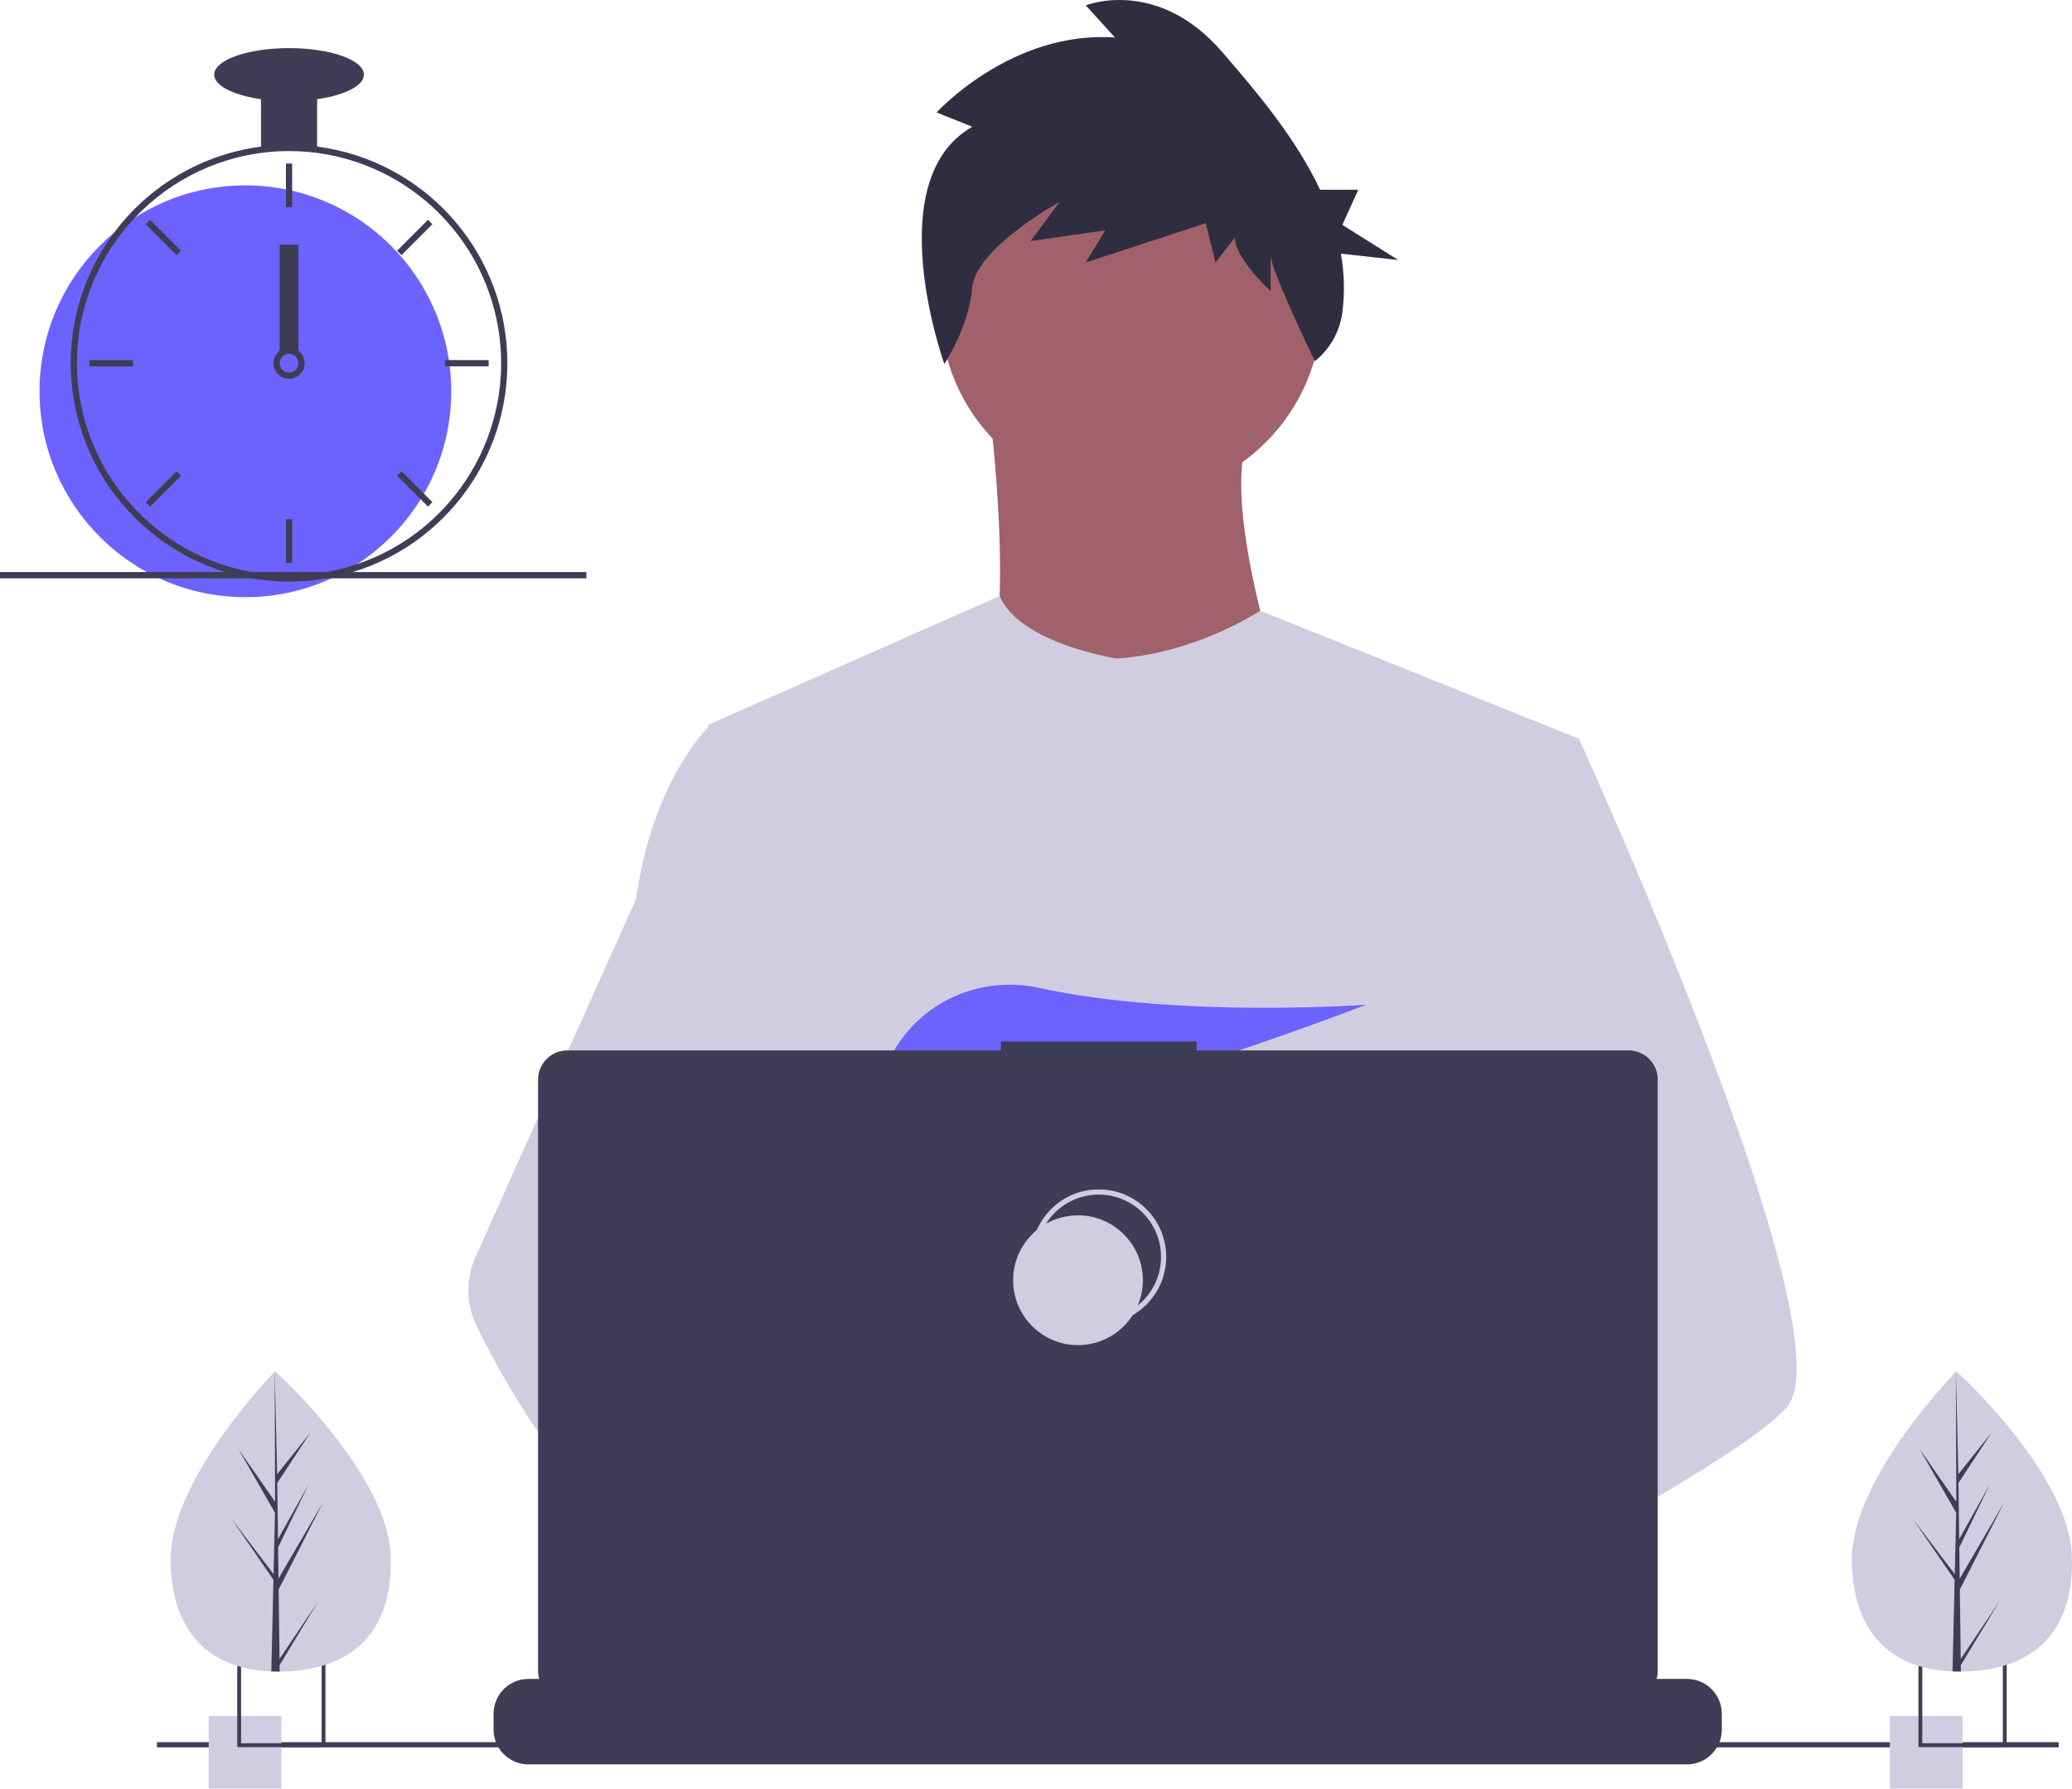
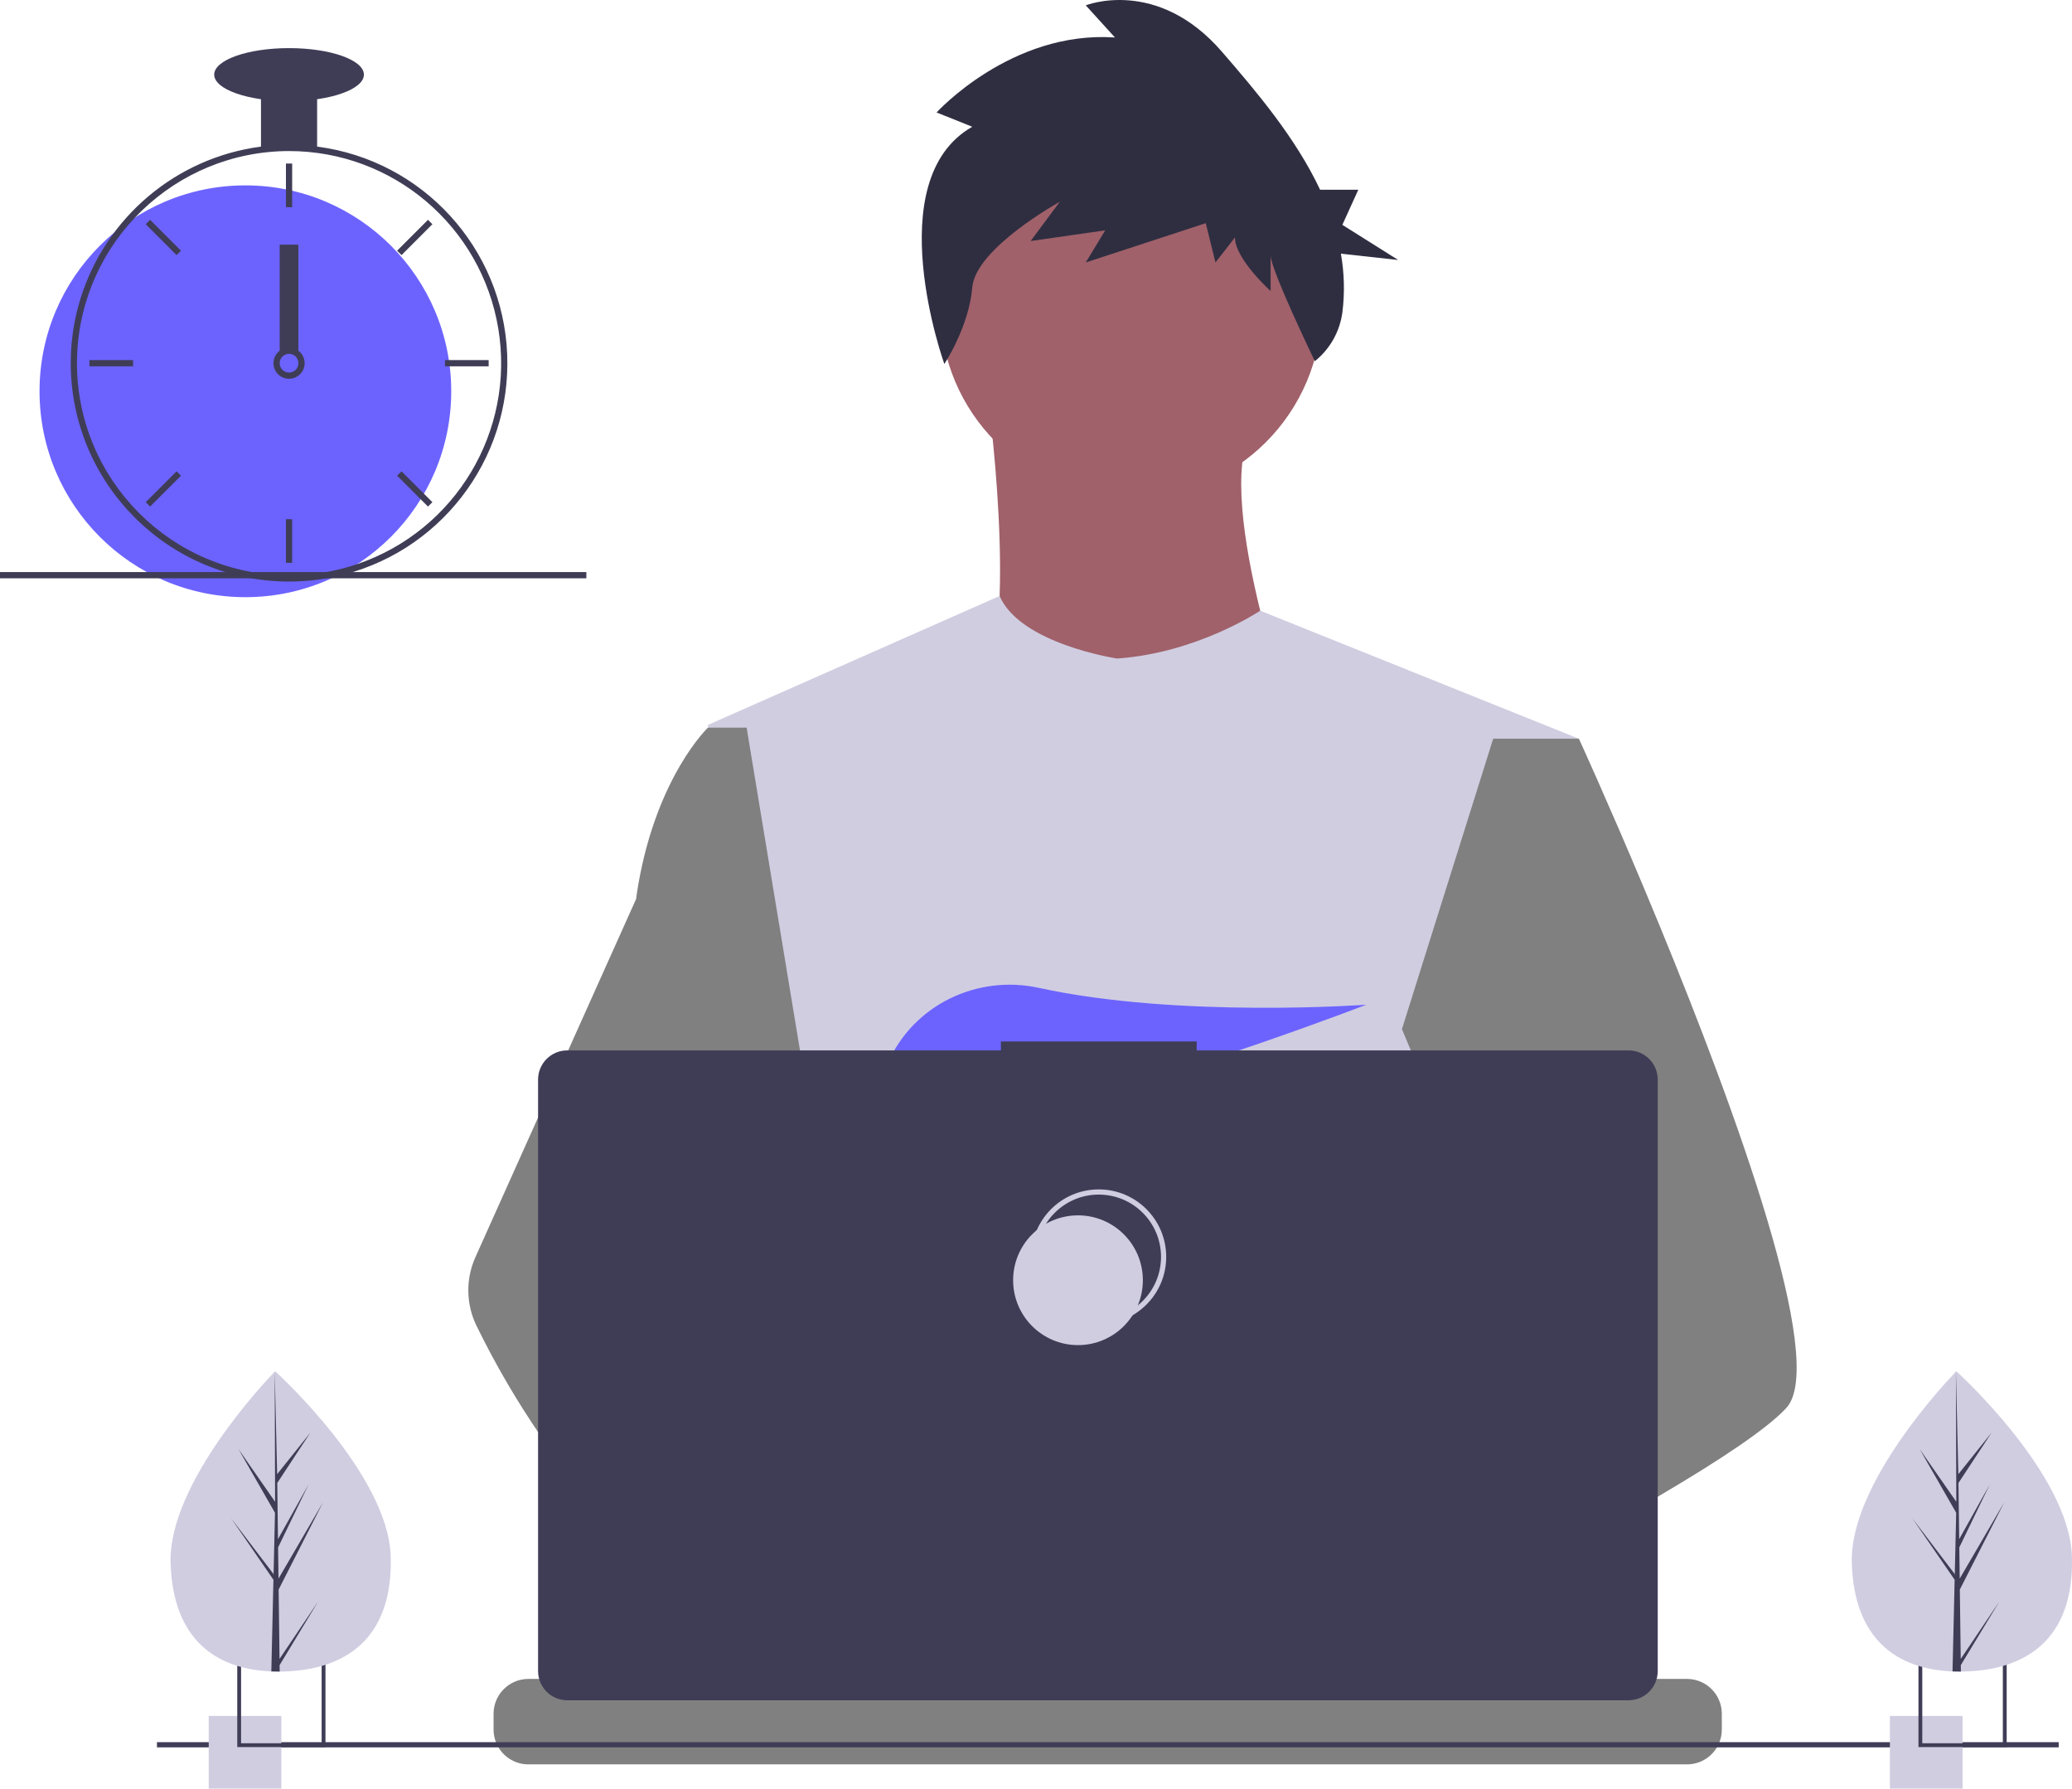
<svg xmlns="http://www.w3.org/2000/svg" id="b4850822-491f-41e2-90b8-9be7376dfe8f" data-name="Layer 1" width="798.627" height="689.223" viewBox="0 0 798.627 689.223">
  <circle cx="435.922" cy="118.405" r="73.536" fill="#a0616a" />
  <path d="M581.722,260.562s13.855,104.443-7.46,116.166,126.823,12.789,126.823,12.789S668.047,298.928,682.968,271.219Z" transform="translate(-200.6864 -105.3887)" fill="#a0616a" />
  <path d="M809.257,390.045l-12.32,56.1-26.05,118.69-.78,6.5-8.99,75.25-5.98,49.99-4.01,33.58c-24.38,12.53-42.05,21.18-42.05,21.18s-1.52-7.62-3.97-17.37c-17.11,5.13-48.77,13.64-75.6,15.34,9.77,10.89,14.26,21.12,8.17,28.67-18.38,22.76-94.26-24.92-120.8-42.7a71.841,71.841,0,0,0-.7,12.86l-20.31-15.62,2.01-35.94,3.39-60.81,4.26-76.26a80.064,80.064,0,0,1-3.37-10.03c-6.22-22.12-13.77-66.29-19.56-103.33-4.66-29.81-8.16-55-8.9-60.36-.1-.7-.15-1.06-.15-1.06l112.43-49.68c7.99,18.53,45.3,24.1,45.3,24.1,30.91-2.13,55.14-18.43,55.14-18.43Z" transform="translate(-200.6864 -105.3887)" fill="#d0cde1" />
  <path d="M717.607,730.025s-4.76,1.63-12.5,3.94c-17.11,5.13-48.77,13.64-75.6,15.34-23.1,1.48-42.62-2.08-46.19-17.15-1.53-6.48.64-11.81,5.37-16.19,14.12-13.09,51-17.78,80.25-19.39,8.26-.45,15.9-.66,22.26-.74,10.8-.14,17.88.08,17.88.08l.17.66Z" transform="translate(-200.6864 -105.3887)" fill="#a0616a" />
  <path d="M575.433,154.235,561.683,148.731s28.749-31.651,68.747-28.898l-11.25-12.385s27.499-11.009,52.498,17.89c13.141,15.191,28.346,33.048,37.825,53.163h14.725l-6.146,13.532,21.509,13.532-22.077-2.431a75.617,75.617,0,0,1,.599,22.445A29.041,29.041,0,0,1,707.48,244.576h0s-17.052-35.296-17.052-40.8V217.537s-13.749-12.385-13.749-20.642L669.179,206.528l-3.75-15.137-46.248,15.137,7.5-12.385-28.749,4.128,11.25-15.137s-32.499,17.89-33.749,33.027c-1.25,15.137-10.762,29.481-10.762,29.481S539.184,174.877,575.433,154.235Z" transform="translate(-200.6864 -105.3887)" fill="#2f2e41" />
-   <path d="M889.187,647.955c-7.49,8.12-26.05,20.35-48.55,33.59-8.37,4.92-17.28,9.99-26.37,15.03-21.69,12.03-44.4,23.95-63.14,33.58-24.38,12.53-42.05,21.18-42.05,21.18s-1.52-7.62-3.97-17.37c-3.28-13.05-8.22-29.92-13.37-37.39-.18-.26-.36-.5-.54-.74-1.5-1.97-3.01-3.12-4.5-3.12l74.42-46.13,32.16-19.94-23.17-55.31-29.06-69.38,17.54-55.81,17.63-56.1h33.04s10.94,23.88,24.93,57.18c2.09,4.98,4.25,10.17,6.45,15.53C869.417,532.755,905.297,630.505,889.187,647.955Z" transform="translate(-200.6864 -105.3887)" fill="#d0cde1" />
-   <path d="M637.677,777.975c-18.38,22.76-94.26-24.92-120.8-42.7-5.78-3.87-9.22-6.32-9.22-6.32l24.28-32.38,7.69-10.25s6.88,3.65,17.05,9.59c.37.22.74.44,1.12.66,8.77,5.15,19.78,11.88,30.89,19.39,15.33,10.37,30.83,22.2,40.82,33.34C639.277,760.195,643.767,770.425,637.677,777.975Z" transform="translate(-200.6864 -105.3887)" fill="#a0616a" />
-   <path d="M556.677,695.915a47.782,47.782,0,0,0-8.1.66c-22.99,3.95-29.77,24.76-31.7,38.7a71.841,71.841,0,0,0-.7,12.86l-20.31-15.62-7.4-5.69c-17.81-6.21-33.68-17.24-47.44-30.25a238.482,238.482,0,0,1-31.95-37.89,334.15,334.15,0,0,1-24.72-42.4,31.184,31.184,0,0,1-.43-26.45l25.15-56.05,36.76-81.92q.405-2.925.89-5.72c7.29-41.8,26.82-60.36,26.82-60.36h14.92l9.98,60.36,12.4,74.99-8.69,28.34-20.08,65.45,19.19,20.84Z" transform="translate(-200.6864 -105.3887)" fill="#d0cde1" />
+   <path d="M889.187,647.955c-7.49,8.12-26.05,20.35-48.55,33.59-8.37,4.92-17.28,9.99-26.37,15.03-21.69,12.03-44.4,23.95-63.14,33.58-24.38,12.53-42.05,21.18-42.05,21.18s-1.52-7.62-3.97-17.37c-3.28-13.05-8.22-29.92-13.37-37.39-.18-.26-.36-.5-.54-.74-1.5-1.97-3.01-3.12-4.5-3.12l74.42-46.13,32.16-19.94-23.17-55.31-29.06-69.38,17.54-55.81,17.63-56.1h33.04s10.94,23.88,24.93,57.18c2.09,4.98,4.25,10.17,6.45,15.53C869.417,532.755,905.297,630.505,889.187,647.955Z" transform="translate(-200.6864 -105.3887)" fill="grey" />
+   <path d="M637.677,777.975c-18.38,22.76-94.26-24.92-120.8-42.7-5.78-3.87-9.22-6.32-9.22-6.32l24.28-32.38,7.69-10.25s6.88,3.65,17.05,9.59c.37.22.74.44,1.12.66,8.77,5.15,19.78,11.88,30.89,19.39,15.33,10.37,30.83,22.2,40.82,33.34C639.277,760.195,643.767,770.425,637.677,777.975Z" transform="translate(-200.6864 -105.3887)" fill="grey" />
+   <path d="M556.677,695.915a47.782,47.782,0,0,0-8.1.66c-22.99,3.95-29.77,24.76-31.7,38.7a71.841,71.841,0,0,0-.7,12.86l-20.31-15.62-7.4-5.69c-17.81-6.21-33.68-17.24-47.44-30.25a238.482,238.482,0,0,1-31.95-37.89,334.15,334.15,0,0,1-24.72-42.4,31.184,31.184,0,0,1-.43-26.45l25.15-56.05,36.76-81.92q.405-2.925.89-5.72c7.29-41.8,26.82-60.36,26.82-60.36h14.92l9.98,60.36,12.4,74.99-8.69,28.34-20.08,65.45,19.19,20.84Z" transform="translate(-200.6864 -105.3887)" fill="grey" />
  <path d="M573.563,521.195l12.755,14.881c4.739-.904,9.687-1.965,14.784-3.158l-3.663-11.723,8.957,10.45c53.997-13.281,120.927-39.101,120.927-39.101s-72.257,5.298-126.208-6.489c-23.871-5.215-48.431,6.618-58.226,29.002-5.694,13.011-4.799,24.283,15.394,24.283a133.375,133.375,0,0,0,20.353-1.914Z" transform="translate(-200.6864 -105.3887)" fill="#6c63ff" />
-   <path d="M864.337,765.775v6.07a13.34,13.34,0,0,1-.91,4.87,13.688,13.688,0,0,1-.97,2,13.437,13.437,0,0,1-11.55,6.56h-446.55a13.437,13.437,0,0,1-11.55-6.56,13.682,13.682,0,0,1-.97-2,13.34,13.34,0,0,1-.91-4.87v-6.07a13.426,13.426,0,0,1,13.43-13.43h25.74v-2.83a.559.559,0,0,1,.56-.56h13.43a.559.559,0,0,1,.56.56v2.83h8.39v-2.83a.559.559,0,0,1,.56-.56h13.43a.559.559,0,0,1,.56.56v2.83h8.4v-2.83a.559.559,0,0,1,.56-.56h13.43a.559.559,0,0,1,.56.56v2.83h8.39v-2.83a.559.559,0,0,1,.56-.56h13.43a.559.559,0,0,1,.56.56v2.83h8.39v-2.83a.559.559,0,0,1,.56-.56h13.43a.559.559,0,0,1,.56.56v2.83h8.4v-2.83a.559.559,0,0,1,.56-.56h13.43a.559.559,0,0,1,.56.56v2.83h8.39v-2.83a.559.559,0,0,1,.56-.56h105.2a.559.559,0,0,1,.56.56v2.83h8.4v-2.83a.559.559,0,0,1,.56-.56h13.43a.566.566,0,0,1,.56.56v2.83h8.39v-2.83a.559.559,0,0,1,.56-.56h13.43a.559.559,0,0,1,.56.56v2.83h8.39v-2.83a.559.559,0,0,1,.56-.56h13.43a.559.559,0,0,1,.56.56v2.83h8.4v-2.83a.559.559,0,0,1,.56-.56h13.43a.557.557,0,0,1,.55.56v2.83h8.4v-2.83a.559.559,0,0,1,.56-.56h13.43a.559.559,0,0,1,.56.56v2.83h8.39v-2.83a.559.559,0,0,1,.56-.56h13.43a.559.559,0,0,1,.56.56v2.83h39.17A13.426,13.426,0,0,1,864.337,765.775Z" transform="translate(-200.6864 -105.3887)" fill="#3f3d56" />
+   <path d="M864.337,765.775v6.07a13.34,13.34,0,0,1-.91,4.87,13.688,13.688,0,0,1-.97,2,13.437,13.437,0,0,1-11.55,6.56h-446.55a13.437,13.437,0,0,1-11.55-6.56,13.682,13.682,0,0,1-.97-2,13.34,13.34,0,0,1-.91-4.87v-6.07a13.426,13.426,0,0,1,13.43-13.43h25.74v-2.83a.559.559,0,0,1,.56-.56h13.43a.559.559,0,0,1,.56.56v2.83h8.39v-2.83a.559.559,0,0,1,.56-.56h13.43a.559.559,0,0,1,.56.56v2.83h8.4v-2.83a.559.559,0,0,1,.56-.56h13.43a.559.559,0,0,1,.56.56v2.83h8.39v-2.83a.559.559,0,0,1,.56-.56h13.43a.559.559,0,0,1,.56.56v2.83h8.39v-2.83a.559.559,0,0,1,.56-.56h13.43a.559.559,0,0,1,.56.56v2.83h8.4v-2.83a.559.559,0,0,1,.56-.56h13.43a.559.559,0,0,1,.56.56v2.83h8.39v-2.83a.559.559,0,0,1,.56-.56h105.2a.559.559,0,0,1,.56.56v2.83h8.4v-2.83a.559.559,0,0,1,.56-.56h13.43a.566.566,0,0,1,.56.56v2.83h8.39v-2.83a.559.559,0,0,1,.56-.56h13.43a.559.559,0,0,1,.56.56v2.83h8.39v-2.83a.559.559,0,0,1,.56-.56h13.43a.559.559,0,0,1,.56.56v2.83h8.4v-2.83a.559.559,0,0,1,.56-.56h13.43a.557.557,0,0,1,.55.56v2.83h8.4v-2.83a.559.559,0,0,1,.56-.56h13.43a.559.559,0,0,1,.56.56v2.83h8.39v-2.83a.559.559,0,0,1,.56-.56h13.43a.559.559,0,0,1,.56.56v2.83h39.17A13.426,13.426,0,0,1,864.337,765.775Z" transform="translate(-200.6864 -105.3887)" fill="grey" />
  <rect x="60.5" y="671.326" width="733" height="2" fill="#3f3d56" />
  <path d="M828.381,510.145H661.938v-3.431H586.466v3.431h-167.129a11.259,11.259,0,0,0-11.259,11.259V749.315a11.259,11.259,0,0,0,11.259,11.259H828.381a11.259,11.259,0,0,0,11.259-11.259V521.404A11.259,11.259,0,0,0,828.381,510.145Z" transform="translate(-200.6864 -105.3887)" fill="#3f3d56" />
  <circle cx="423.5" cy="484.326" r="25" fill="none" stroke="#d0cde1" stroke-miterlimit="10" stroke-width="2" />
  <circle cx="415.5" cy="493.326" r="25" fill="#d0cde1" />
  <rect x="80.446" y="661.223" width="28" height="28" fill="#d0cde1" />
  <path d="M292.136,744.612v34h34v-34Zm32.52,32.52h-31.05v-31.04h31.05Z" transform="translate(-200.6864 -105.3887)" fill="#3f3d56" />
  <rect x="728.446" y="661.223" width="28" height="28" fill="#d0cde1" />
  <path d="M940.136,744.612v34h34v-34Zm32.52,32.52h-31.05v-31.04h31.05Z" transform="translate(-200.6864 -105.3887)" fill="#3f3d56" />
  <circle cx="94.58" cy="150.773" r="79.34" fill="#6c63ff" />
  <path d="M322.915,161.879a85.755,85.755,0,0,0-21.638,0A84.368,84.368,0,0,0,231.662,220.591a83.223,83.223,0,0,0-3.655,21.662c-.036,1.022-.06,2.056-.06,3.089a84.233,84.233,0,0,0,84.149,84.149c1.791,0,3.582-.06,5.349-.168a83.231,83.231,0,0,0,12.334-1.707,84.159,84.159,0,0,0-6.864-165.737Zm15.519,160.857h-.012a80.908,80.908,0,0,1-20.977,4.171c-1.767.12-3.558.18-5.349.18a81.845,81.845,0,0,1-81.745-81.745c0-1.034.024-2.068.06-3.089a81.856,81.856,0,0,1,81.685-78.655,81.749,81.749,0,0,1,26.339,159.138Z" transform="translate(-200.6864 -105.3887)" fill="#3f3d56" />
  <rect x="110.208" y="63.018" width="2.404" height="16.83" fill="#3f3d56" />
  <rect x="262.442" y="188.476" width="2.404" height="16.83" transform="translate(-262.6894 138.704) rotate(-45)" fill="#3f3d56" />
  <rect x="242.373" y="236.928" width="2.404" height="16.83" transform="translate(-202.4538 383.5287) rotate(-90)" fill="#3f3d56" />
  <rect x="262.442" y="285.379" width="2.404" height="16.83" transform="translate(41.63884 582.5743) rotate(-135)" fill="#3f3d56" />
  <rect x="359.346" y="188.476" width="2.404" height="16.83" transform="translate(275.5851 485.6705) rotate(-135)" fill="#3f3d56" />
  <rect x="379.415" y="236.928" width="2.404" height="16.83" transform="translate(-65.41128 520.5713) rotate(-90)" fill="#3f3d56" />
  <rect x="359.346" y="285.379" width="2.404" height="16.83" transform="translate(-302.8282 235.6077) rotate(-45)" fill="#3f3d56" />
  <rect x="110.208" y="200.06" width="2.404" height="16.83" fill="#3f3d56" />
  <path d="M315.703,240.534a6.011,6.011,0,0,0-7.213,0,6.187,6.187,0,0,0-1.719,2.02,6.011,6.011,0,1,0,8.932-2.02Zm-3.606,8.415a3.617,3.617,0,0,1-3.606-3.606,3.671,3.671,0,0,1,.637-2.044,3.603,3.603,0,1,1,2.969,5.65Z" transform="translate(-200.6864 -105.3887)" fill="#3f3d56" />
  <rect x="100.591" y="35.369" width="21.638" height="21.638" fill="#3f3d56" />
  <ellipse cx="111.41" cy="28.757" rx="28.851" ry="10.218" fill="#3f3d56" />
  <rect x="107.803" y="94.273" width="7.213" height="40.872" fill="#3f3d56" />
  <rect y="220.44" width="226" height="2.404" fill="#3f3d56" />
  <path d="M351.28,705.143c.933,31.95-17.735,43.659-41.163,44.343q-.816.024-1.625.029-1.63.012-3.228-.054c-21.188-.88-37.96-12.127-38.828-41.84-.898-30.75,37.269-70.703,40.133-73.658l.005-.003c.109-.113.164-.169.164-.169S350.347,673.195,351.28,705.143Z" transform="translate(-200.6864 -105.3887)" fill="#d0cde1" />
  <path d="M308.43,744.644l14.882-22.131-14.852,24.512.031,2.49q-1.63.012-3.228-.054L306.002,717.449l-.02-.247.027-.048.071-3.025-16.298-23.663,16.279,21.399.058.639.558-24.186-14.077-24.533,14.117,20.284-.147-50.108 0-.167.005.164.934,39.491,12.829-16.041-12.787,19.444.28,21.634,11.806-21.114-11.762,24.295.156,12.03,17.169-29.411-17.117,33.608Z" transform="translate(-200.6864 -105.3887)" fill="#3f3d56" />
  <path d="M999.28,705.143c.933,31.95-17.735,43.659-41.163,44.343q-.816.024-1.625.029-1.63.012-3.228-.054c-21.188-.88-37.96-12.127-38.828-41.84-.898-30.75,37.269-70.703,40.133-73.658l.005-.003c.109-.113.164-.169.164-.169S998.347,673.195,999.28,705.143Z" transform="translate(-200.6864 -105.3887)" fill="#d0cde1" />
  <path d="M956.43,744.644l14.882-22.131-14.852,24.512.031,2.49q-1.63.012-3.228-.054L954.002,717.449l-.02-.247.027-.048.071-3.025-16.298-23.663,16.279,21.399.058.639.558-24.186-14.077-24.533,14.117,20.284-.147-50.108 0-.167.005.164.934,39.491,12.829-16.041-12.787,19.444.28,21.634,11.806-21.114-11.762,24.295.156,12.03,17.169-29.411-17.117,33.608Z" transform="translate(-200.6864 -105.3887)" fill="#3f3d56" />
</svg>
